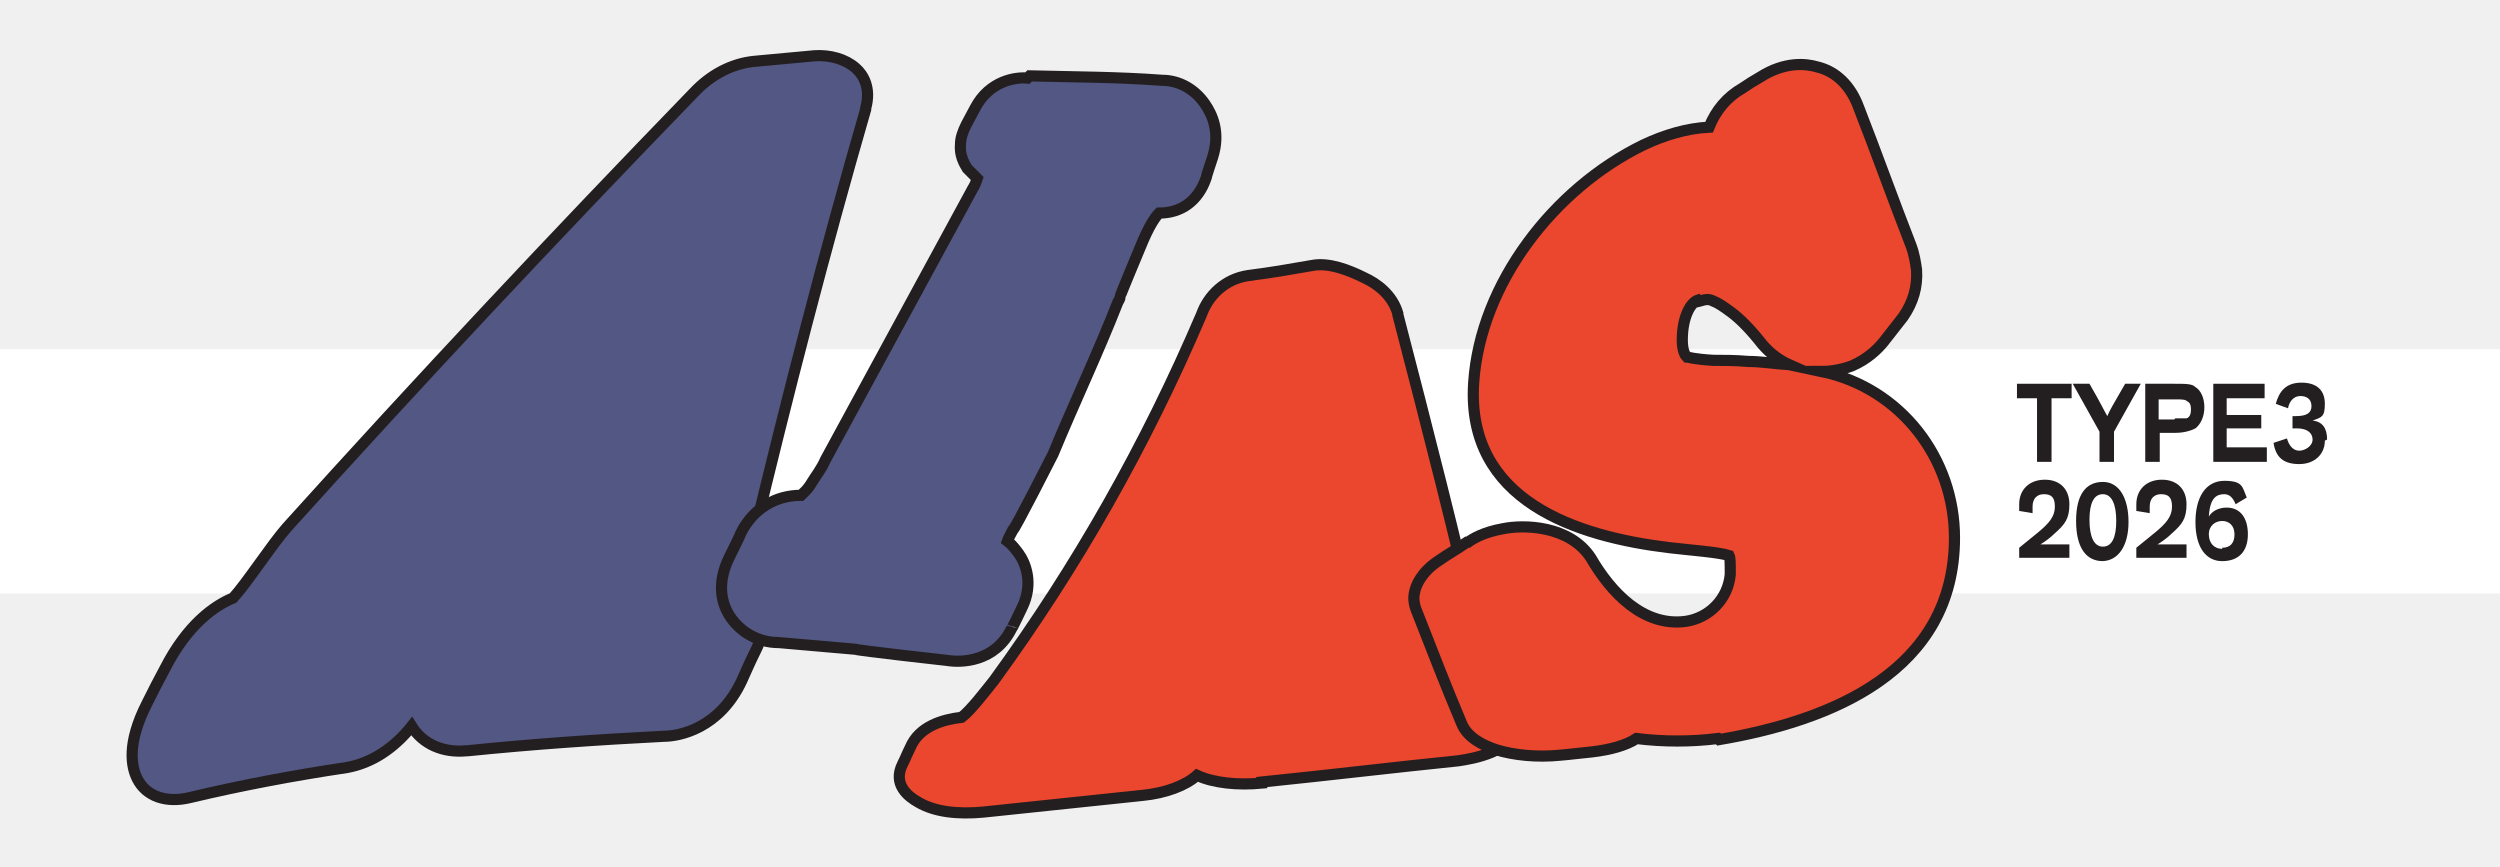
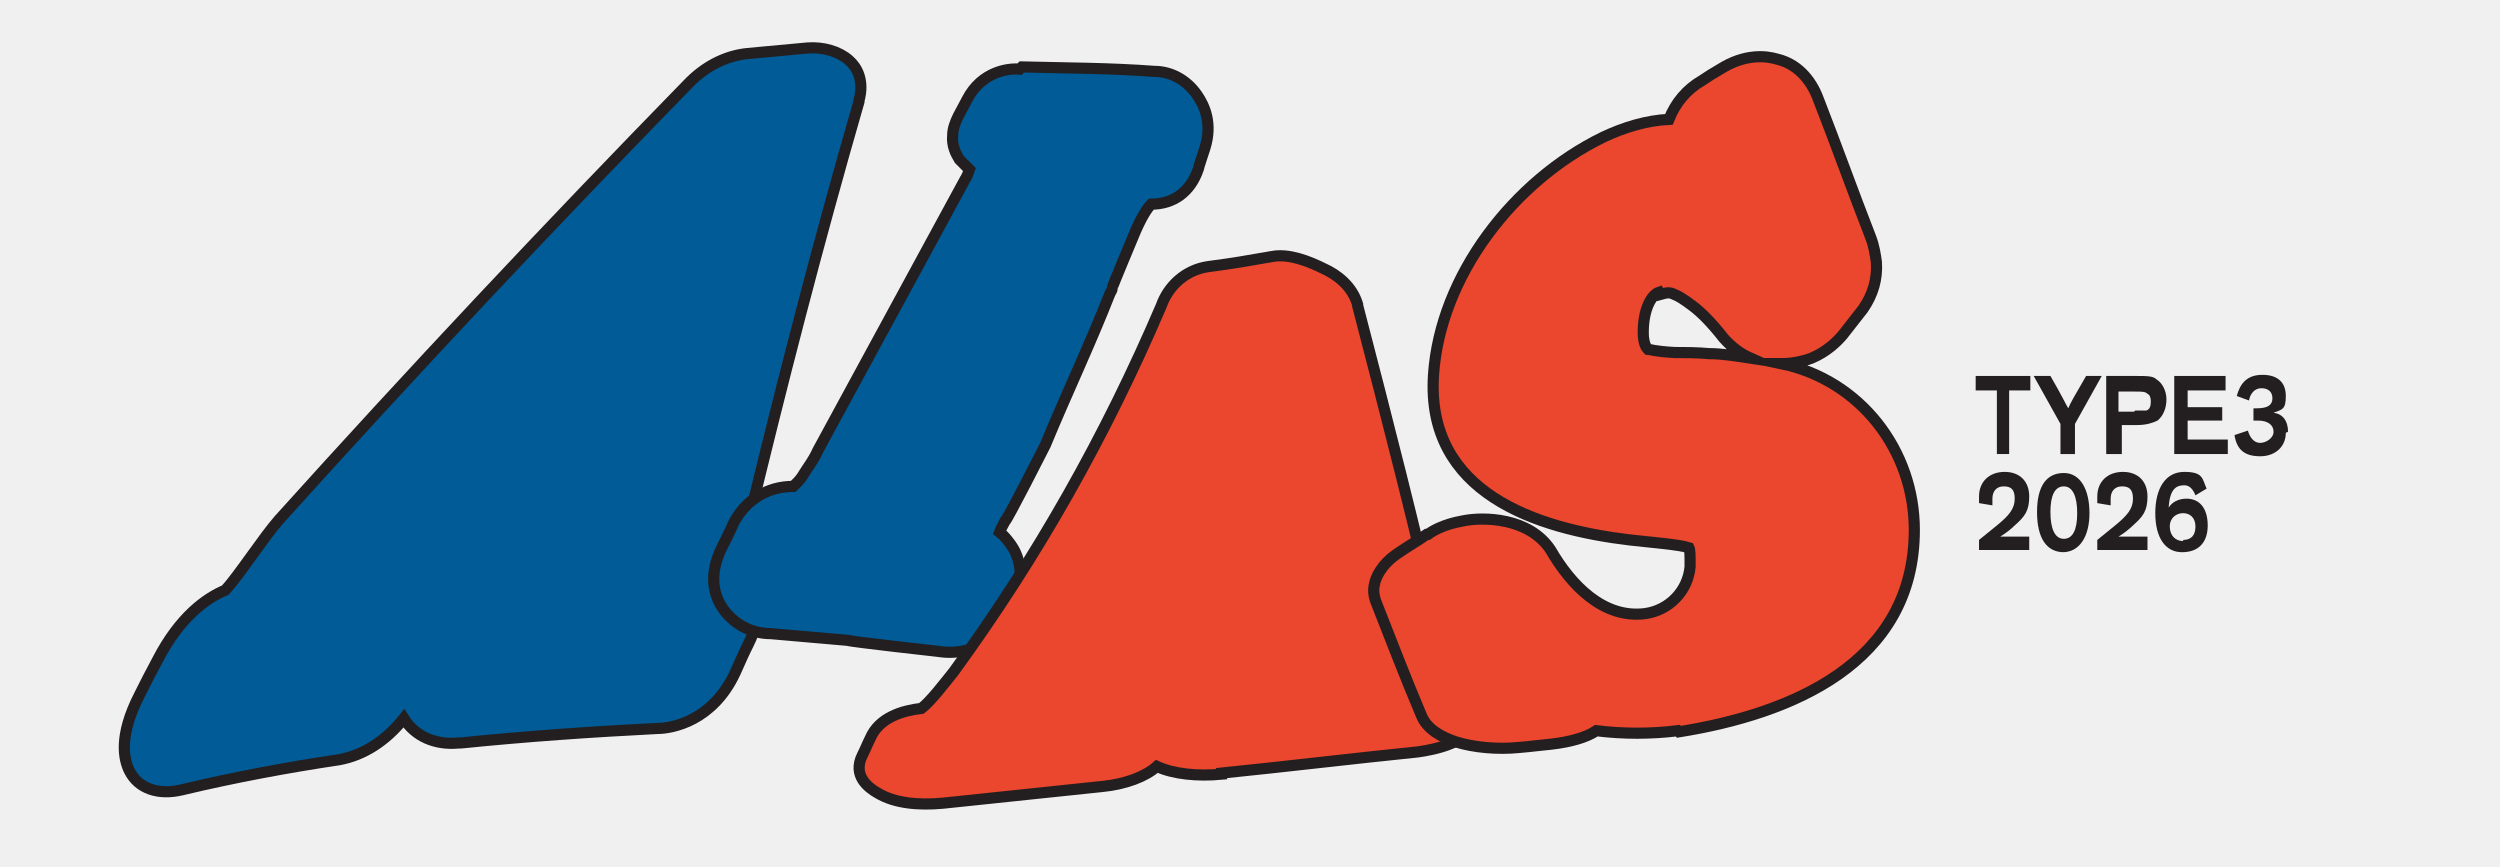
- <svg xmlns="http://www.w3.org/2000/svg" id="exhibition" version="1.1" viewBox="0 0 224.1 77.7">
+ <svg xmlns="http://www.w3.org/2000/svg" id="living-paintings" version="1.1" viewBox="0 0 224.1 77.7">
  <defs>
    <style>
      .st0 {
-         fill: #535783;
+         fill: #005b97;
      }

      .st0, .st1 {
        stroke: #231f20;
-       }
- 
-       .st2 {
-         fill: #fff;
+         stroke-miterlimit: 10;
      }

      .st1 {
        fill: #eb462e;
-         stroke-miterlimit: 10;
+       }
+ 
+       .st2 {
+         fill: #231f20;
      }

      .st3 {
-         fill: #231f20;
-       }
- 
-       .st4 {
        isolation: isolate;
      }
    </style>
  </defs>
-   <rect class="st2" x="-.4" y="31.3" width="225.1" height="21.9" />
-   <g id="pulloutAI">
-     <path class="st0" d="M41.8,67.3c-2.1.2-3.9-.6-4.9-2.2-1.6,2-3.6,3.3-5.8,3.7-4.7.7-9.5,1.6-14.1,2.7-2.1.5-3.9-.1-4.7-1.7-.5-1-1-3.1.9-6.8.6-1.2.9-1.8,1.6-3.1,2-3.9,4.4-5.6,6.1-6.3,1.2-1.3,3.4-4.7,4.8-6.3,11.9-13.2,24.1-26.2,36.5-39,1.5-1.6,3.4-2.6,5.4-2.8,2.2-.2,3.2-.3,5.4-.5,1.4-.1,2.8.3,3.7,1.1.7.6,1.4,1.8.9,3.6,0,0,0,0,0,.1-3.7,12.8-7,25.6-10.1,38.5-.2.8-.4,1.9-.6,2.8.3.3.6.6.8,1,1.1,1.8,1.2,3.9,0,6.3-.5,1-.7,1.5-1.2,2.6-2,4.3-5.6,5-7,5-5.9.3-11.7.7-17.6,1.3Z" />
-     <path class="st0" d="M92.3,6.8c4,.1,7.9.1,11.9.4,1.5,0,2.9.8,3.8,2.1.7,1,1.4,2.6.7,4.8,0,0-.6,1.8-.6,1.9-.7,2-2.2,3.1-4.2,3.1-.3.3-.9,1.1-1.7,3.1,0,0-1.8,4.3-1.8,4.4,0,.2-.1.3-.2.5-1.8,4.6-3.9,9-5.8,13.6,0,0-3.5,6.9-3.6,6.8-.2.4-.4.7-.5,1,.4.3.7.7,1,1.1.6.8,1.4,2.7.3,4.9,0,0-.9,1.9-.9,1.8-1.5,3.1-4.6,3.1-5.8,2.9,0,0-8.1-.9-8.2-1,0,0-6.8-.6-6.9-.6-1.9,0-3.5-1-4.4-2.4-.7-1.1-1.2-2.9,0-5.3,0,0,1-2,1-2.1,1.1-2.2,3.1-3.4,5.4-3.4.2-.2.6-.5,1-1.2.3-.5.8-1.1,1.2-2,4.4-8.1,8.8-16.2,13.2-24.3.2-.3.3-.6.4-.9-.3-.3-.6-.6-.9-.9-.3-.5-.7-1.2-.6-2.2,0-.5.2-1.1.5-1.7,0,0,.8-1.5.8-1.5,1.3-2.5,3.7-2.8,4.7-2.7h0Z" />
-   </g>
-   <path class="st1" d="M113.1,70.2c-2.1.2-4.3,0-5.8-.7-1,.9-2.8,1.6-4.9,1.8-4.8.5-9.6,1-14.3,1.5-2.2.2-4.3,0-5.8-.9-.9-.5-2.3-1.6-1.4-3.4.3-.6.4-.9.7-1.5.8-1.9,2.9-2.5,4.6-2.7.8-.6,2.1-2.3,2.9-3.3,7.5-10.3,13.6-21.1,18.6-32.8.6-1.7,2.1-3.2,4.2-3.5,2.3-.3,3.4-.5,5.7-.9,1.5-.3,3.3.4,4.7,1.1,1.1.5,2.5,1.5,3,3.2,0,0,0,0,0,.1,2.6,10,5.2,20.1,7.5,30.2.1.5.3,1.1.4,1.7.4.1.8.2,1.1.4,1.8.8,2.5,1.9,2.2,3.2-.1.6-.2.9-.4,1.4-.6,2.3-4,2.9-5.4,3.1-5.9.6-11.7,1.3-17.6,1.9h0Z" />
-   <path class="st1" d="M152.2,26.9c-.6.2-1.4,1.4-1.4,3.6,0,1,.3,1.4.4,1.5.1,0,.6.2,2.4.3.9,0,2,0,3.1.1,1.1,0,2.4.2,3.7.3-.9-.4-1.7-1-2.4-1.8,0,0,0,0,0,0-1.1-1.4-2-2.3-2.8-2.9s-1.3-.9-1.6-1c-.4-.2-.6-.2-1.3,0h0ZM154,66.2c-2.4.3-4.9.3-7.3,0-.9.6-2.3,1-4,1.2-1.1.1-1.7.2-2.9.3-2,.2-4.1,0-5.7-.5-1.2-.4-2.6-1.1-3.1-2.4-1.4-3.3-2.7-6.7-4-10-.3-.7-.3-1.3-.2-1.7.1-.6.6-1.8,2.1-2.8,1-.7,1.6-1,2.6-1.7,0,0,0,0,.1,0,.4-.3,1.4-.9,3.1-1.2,1.9-.4,6-.3,7.9,2.6,0,0,0,0,0,0,0,0,0,0,0,0,1.8,3.1,4.7,6.2,8.5,5.7,2.1-.3,3.8-2,4-4.2,0-1,0-1.5-.1-1.7-.9-.3-3.6-.5-5.3-.7-8.4-1-18.3-4.2-17.6-14.8.6-8.9,7.2-17.4,15.2-21.3,1.9-.9,3.9-1.5,5.9-1.6.6-1.5,1.6-2.7,3-3.5.6-.4.9-.6,1.6-1,2.2-1.4,4.1-1.2,5.1-.9,1.7.4,3,1.7,3.7,3.6,1.6,4.1,3.1,8.3,4.7,12.4.3.8.4,1.5.5,2.2.1,1.5-.3,2.9-1.2,4.2-.7.9-1.1,1.4-1.8,2.3-.5.6-1.4,1.5-2.8,2.1-.8.3-1.8.5-2.7.5,7.1,1.5,11.9,7.8,11.9,14.9,0,12-11.1,16.4-21.1,18.1h0Z" />
-   <g class="st4">
-     <g class="st4">
-       <path class="st3" d="M181,50.1v-1l1.6-1.3c1.1-.9,1.6-1.5,1.6-2.4s-.4-1.1-1-1.1-1,.4-1,1.1,0,.4,0,.6l-1.2-.2c0-.2,0-.4,0-.6,0-1.3.9-2.2,2.3-2.2s2.2.9,2.2,2.2-.4,1.8-1.3,2.6c-.3.3-.8.7-1.3,1,.5,0,.8,0,2.6,0v1.2h-4.5Z" />
-       <path class="st3" d="M188.5,50.3c-1.5,0-2.4-1.2-2.4-3.6s.9-3.5,2.4-3.5,2.3,1.5,2.3,3.6-.9,3.5-2.4,3.5ZM188.5,44.3c-.8,0-1.2.8-1.2,2.3s.4,2.4,1.2,2.4,1.2-.8,1.2-2.3-.4-2.4-1.2-2.4Z" />
-       <path class="st3" d="M191.5,50.1v-1l1.6-1.3c1.1-.9,1.6-1.5,1.6-2.4s-.4-1.1-1-1.1-1,.4-1,1.1,0,.4,0,.6l-1.2-.2c0-.2,0-.4,0-.6,0-1.3.9-2.2,2.3-2.2s2.2.9,2.2,2.2-.4,1.8-1.3,2.6c-.3.3-.8.7-1.3,1,.5,0,.8,0,2.6,0v1.2h-4.5Z" />
-       <path class="st3" d="M199.6,45.5c1.2,0,1.9.9,1.9,2.4s-.8,2.4-2.3,2.4-2.4-1.3-2.4-3.5.9-3.7,2.6-3.7,1.6.6,2,1.5l-1,.6c-.2-.5-.5-.9-1-.9-.7,0-1.3.3-1.4,2,.3-.5.9-.8,1.6-.8ZM199.2,49.1c.7,0,1.1-.4,1.1-1.2s-.5-1.2-1.1-1.2-1.2.4-1.2,1.2.5,1.3,1.2,1.3Z" />
+   <path class="st0" d="M41.1,66.6c-2.1.2-3.9-.6-4.9-2.2-1.6,2-3.6,3.3-5.8,3.7-4.7.7-9.5,1.6-14.1,2.7-2.1.5-3.9-.1-4.7-1.7-.5-1-1-3.1.9-6.8.6-1.2.9-1.8,1.6-3.1,2-3.9,4.4-5.6,6.1-6.3,1.2-1.3,3.4-4.7,4.8-6.3,11.9-13.2,24.1-26.2,36.6-39,1.5-1.6,3.4-2.6,5.4-2.8,2.2-.2,3.2-.3,5.4-.5,1.4-.1,2.8.3,3.7,1.1.7.6,1.4,1.8.9,3.6,0,0,0,0,0,.1-3.7,12.8-7,25.6-10.1,38.5-.2.8-.4,1.9-.6,2.8.3.3.6.6.8,1,1.1,1.8,1.2,3.9,0,6.3-.5,1-.7,1.5-1.2,2.6-2,4.3-5.6,5-7,5-5.9.3-11.7.7-17.6,1.3h0Z" />
+   <path class="st0" d="M91.6,6c4,.1,7.9.1,11.9.4,1.5,0,2.9.8,3.8,2.1.7,1,1.4,2.6.7,4.8,0,0-.6,1.8-.6,1.9-.7,2-2.2,3.1-4.2,3.1-.3.3-.9,1.1-1.7,3.1,0,0-1.8,4.3-1.8,4.4,0,.2-.1.3-.2.5-1.8,4.6-3.9,9-5.8,13.6,0,0-3.5,6.9-3.6,6.8-.2.4-.4.7-.5,1,.4.3.7.7,1,1.1.6.8,1.4,2.7.3,4.9,0,0-.9,1.9-.9,1.8-1.5,3.1-4.6,3.1-5.8,2.9,0,0-8.1-.9-8.2-1,0,0-6.8-.6-6.9-.6-1.9,0-3.5-1-4.4-2.4-.7-1.1-1.2-2.9,0-5.3,0,0,1-2,1-2.1,1.1-2.2,3.1-3.4,5.4-3.4.2-.2.6-.5,1-1.2.3-.5.8-1.1,1.2-2,4.4-8.1,8.8-16.2,13.2-24.3.2-.3.3-.6.4-.9-.3-.3-.6-.6-.9-.9-.3-.5-.7-1.2-.6-2.2,0-.5.2-1.1.5-1.7,0,0,.8-1.5.8-1.5,1.3-2.5,3.7-2.8,4.7-2.7h0Z" />
+   <path class="st1" d="M109.5,69.4c-2.1.2-4.3,0-5.8-.7-1,.9-2.8,1.6-4.9,1.8-4.8.5-9.6,1-14.3,1.5-2.2.2-4.3,0-5.8-.9-.9-.5-2.3-1.6-1.4-3.4.3-.6.4-.9.7-1.5.8-1.9,2.9-2.5,4.6-2.7.8-.6,2.1-2.3,2.9-3.3,7.5-10.3,13.6-21.1,18.6-32.8.6-1.7,2.1-3.2,4.2-3.5,2.3-.3,3.4-.5,5.7-.9,1.5-.3,3.3.4,4.7,1.1,1.1.5,2.5,1.5,3,3.2,0,0,0,0,0,.1,2.6,10,5.2,20.1,7.5,30.2.1.5.3,1.1.4,1.7.4.1.8.2,1.1.4,1.8.8,2.5,1.9,2.2,3.2-.1.6-.2.9-.4,1.4-.6,2.3-4,2.9-5.4,3.1-5.9.6-11.7,1.3-17.6,1.9h0Z" />
+   <path class="st1" d="M148.7,26.2c-.6.2-1.4,1.4-1.4,3.6,0,1,.3,1.4.4,1.5.1,0,.6.2,2.4.3.9,0,2,0,3.1.1,1.1,0,2.4.2,3.7.4-.9-.4-1.7-1-2.4-1.8,0,0,0,0,0,0-1.1-1.4-2-2.3-2.8-2.9s-1.3-.9-1.6-1c-.4-.2-.6-.2-1.3,0h0ZM150.4,65.5c-2.4.3-4.9.3-7.3,0-.9.6-2.3,1-4,1.2-1.1.1-1.7.2-2.9.3-2,.2-4.1,0-5.7-.5-1.2-.4-2.6-1.1-3.1-2.4-1.4-3.3-2.7-6.7-4-10-.3-.7-.3-1.3-.2-1.7.1-.6.6-1.8,2.1-2.8,1-.7,1.6-1,2.6-1.7,0,0,0,0,.1,0,.4-.3,1.4-.9,3.1-1.2,1.9-.4,6-.3,7.9,2.6,0,0,0,0,0,0,0,0,0,0,0,0,1.8,3.1,4.7,6.2,8.5,5.7,2.1-.3,3.8-2,4-4.2,0-1,0-1.5-.1-1.7-.9-.3-3.6-.5-5.3-.7-8.4-1-18.3-4.2-17.6-14.8.6-8.9,7.2-17.4,15.2-21.3,1.9-.9,3.9-1.5,5.9-1.6.6-1.5,1.6-2.7,3-3.5.6-.4.9-.6,1.6-1,2.2-1.4,4.1-1.2,5.1-.9,1.7.4,3,1.7,3.7,3.6,1.6,4.1,3.1,8.3,4.7,12.4.3.8.4,1.5.5,2.2.1,1.5-.3,2.9-1.2,4.2-.7.9-1.1,1.4-1.8,2.3-.5.6-1.4,1.5-2.8,2.1-.8.3-1.8.5-2.7.5,7.1,1.5,11.9,7.8,11.9,14.9,0,12-11.1,16.5-21.1,18.1h0Z" />
+   <g class="st3">
+     <g class="st3">
+       <path class="st2" d="M177.4,49.4v-1l1.6-1.3c1.1-.9,1.6-1.5,1.6-2.4s-.4-1.1-1-1.1-1,.4-1,1.1,0,.4,0,.6l-1.2-.2c0-.2,0-.4,0-.6,0-1.3.9-2.2,2.3-2.2s2.2.9,2.2,2.2-.4,1.8-1.3,2.6c-.3.3-.8.7-1.3,1,.5,0,.8,0,2.6,0v1.2h-4.5Z" />
+       <path class="st2" d="M185,49.5c-1.5,0-2.4-1.2-2.4-3.6s.9-3.5,2.4-3.5,2.3,1.5,2.3,3.6-.9,3.5-2.4,3.5ZM185,43.6c-.8,0-1.2.8-1.2,2.3s.4,2.4,1.2,2.4,1.2-.8,1.2-2.3-.4-2.4-1.2-2.4Z" />
+       <path class="st2" d="M188,49.4v-1l1.6-1.3c1.1-.9,1.6-1.5,1.6-2.4s-.4-1.1-1-1.1-1,.4-1,1.1,0,.4,0,.6l-1.2-.2c0-.2,0-.4,0-.6,0-1.3.9-2.2,2.3-2.2s2.2.9,2.2,2.2-.4,1.8-1.3,2.6c-.3.3-.8.7-1.3,1,.5,0,.8,0,2.6,0v1.2h-4.5Z" />
+       <path class="st2" d="M196,44.7c1.2,0,1.9.9,1.9,2.4s-.8,2.4-2.3,2.4-2.4-1.3-2.4-3.5.9-3.7,2.6-3.7,1.6.6,2,1.5l-1,.6c-.2-.5-.5-.9-1-.9-.7,0-1.3.3-1.4,2,.3-.5.9-.8,1.6-.8ZM195.7,48.4c.7,0,1.1-.4,1.1-1.2s-.5-1.2-1.1-1.2-1.2.4-1.2,1.2.5,1.3,1.2,1.3Z" />
    </g>
  </g>
-   <g class="st4">
-     <g class="st4">
-       <path class="st3" d="M182.6,41.4v-5.7h-1.8v-1.3h4.9v1.3h-1.8v5.7h-1.2Z" />
-       <path class="st3" d="M188.2,41.4v-2.7l-2.4-4.3h1.5c1.1,1.9,1.3,2.4,1.6,2.9.2-.5.5-1,1.6-2.9h1.4l-2.4,4.3v2.7h-1.2Z" />
-       <path class="st3" d="M192.3,41.4v-7h2.5c1.2,0,1.7,0,2,.3.5.3.8,1,.8,1.8s-.3,1.5-.8,1.9c-.4.2-1,.4-1.8.4h-1.4v2.6h-1.2ZM195,37.5c.5,0,.8,0,1,0,.3-.1.4-.4.4-.8s-.1-.6-.3-.7c-.2-.2-.5-.2-1.1-.2h-1.5v1.8h1.4Z" />
-       <path class="st3" d="M198.4,41.4v-7h4.6v1.3h-3.4v1.5h3.1v1.2h-3.1v1.7h3.6v1.3h-4.8Z" />
-       <path class="st3" d="M208.4,39.5c0,1.2-.9,2.1-2.3,2.1s-2.1-.6-2.3-1.9l1.2-.4c.2.7.6,1.1,1.1,1.1s1.2-.4,1.2-1-.5-1-1.4-1-.3,0-.4,0v-1.1c0,0,.2,0,.3,0,1,0,1.4-.3,1.4-.9s-.4-.9-1-.9-1,.5-1.1,1.1l-1.1-.4c.3-1.1.9-1.9,2.3-1.9s2.1.7,2.1,1.9-.3,1.2-1.1,1.5c.9.1,1.3.7,1.3,1.7Z" />
+   <g class="st3">
+     <g class="st3">
+       <path class="st2" d="M179,40.7v-5.7h-1.9v-1.3h4.9v1.3h-1.9v5.7h-1.2Z" />
+       <path class="st2" d="M184.7,40.7v-2.7l-2.4-4.3h1.5c1.1,1.9,1.3,2.4,1.6,2.9.2-.5.5-1,1.6-2.9h1.4l-2.4,4.3v2.7h-1.2Z" />
+       <path class="st2" d="M188.8,40.7v-7h2.5c1.2,0,1.7,0,2,.3.5.3.9,1,.9,1.8s-.3,1.5-.8,1.9c-.4.2-1,.4-1.8.4h-1.4v2.6h-1.2ZM191.4,36.8c.5,0,.8,0,1,0,.3-.1.4-.4.4-.8s-.1-.6-.3-.7c-.2-.2-.5-.2-1.1-.2h-1.5v1.8h1.4Z" />
+       <path class="st2" d="M194.9,40.7v-7h4.6v1.3h-3.4v1.5h3.1v1.2h-3.1v1.7h3.6v1.3h-4.8Z" />
+       <path class="st2" d="M204.9,38.8c0,1.2-.9,2.1-2.3,2.1s-2.1-.6-2.3-1.9l1.2-.4c.2.7.6,1.1,1.1,1.1s1.2-.4,1.2-1-.5-1-1.4-1-.3,0-.4,0v-1.1c0,0,.2,0,.3,0,1,0,1.4-.3,1.4-.9s-.4-.9-1-.9-1,.5-1.1,1.1l-1.1-.4c.3-1.1.9-1.9,2.3-1.9s2.1.7,2.1,1.9-.3,1.2-1.1,1.5c.8.1,1.3.7,1.3,1.7Z" />
    </g>
  </g>
</svg>
